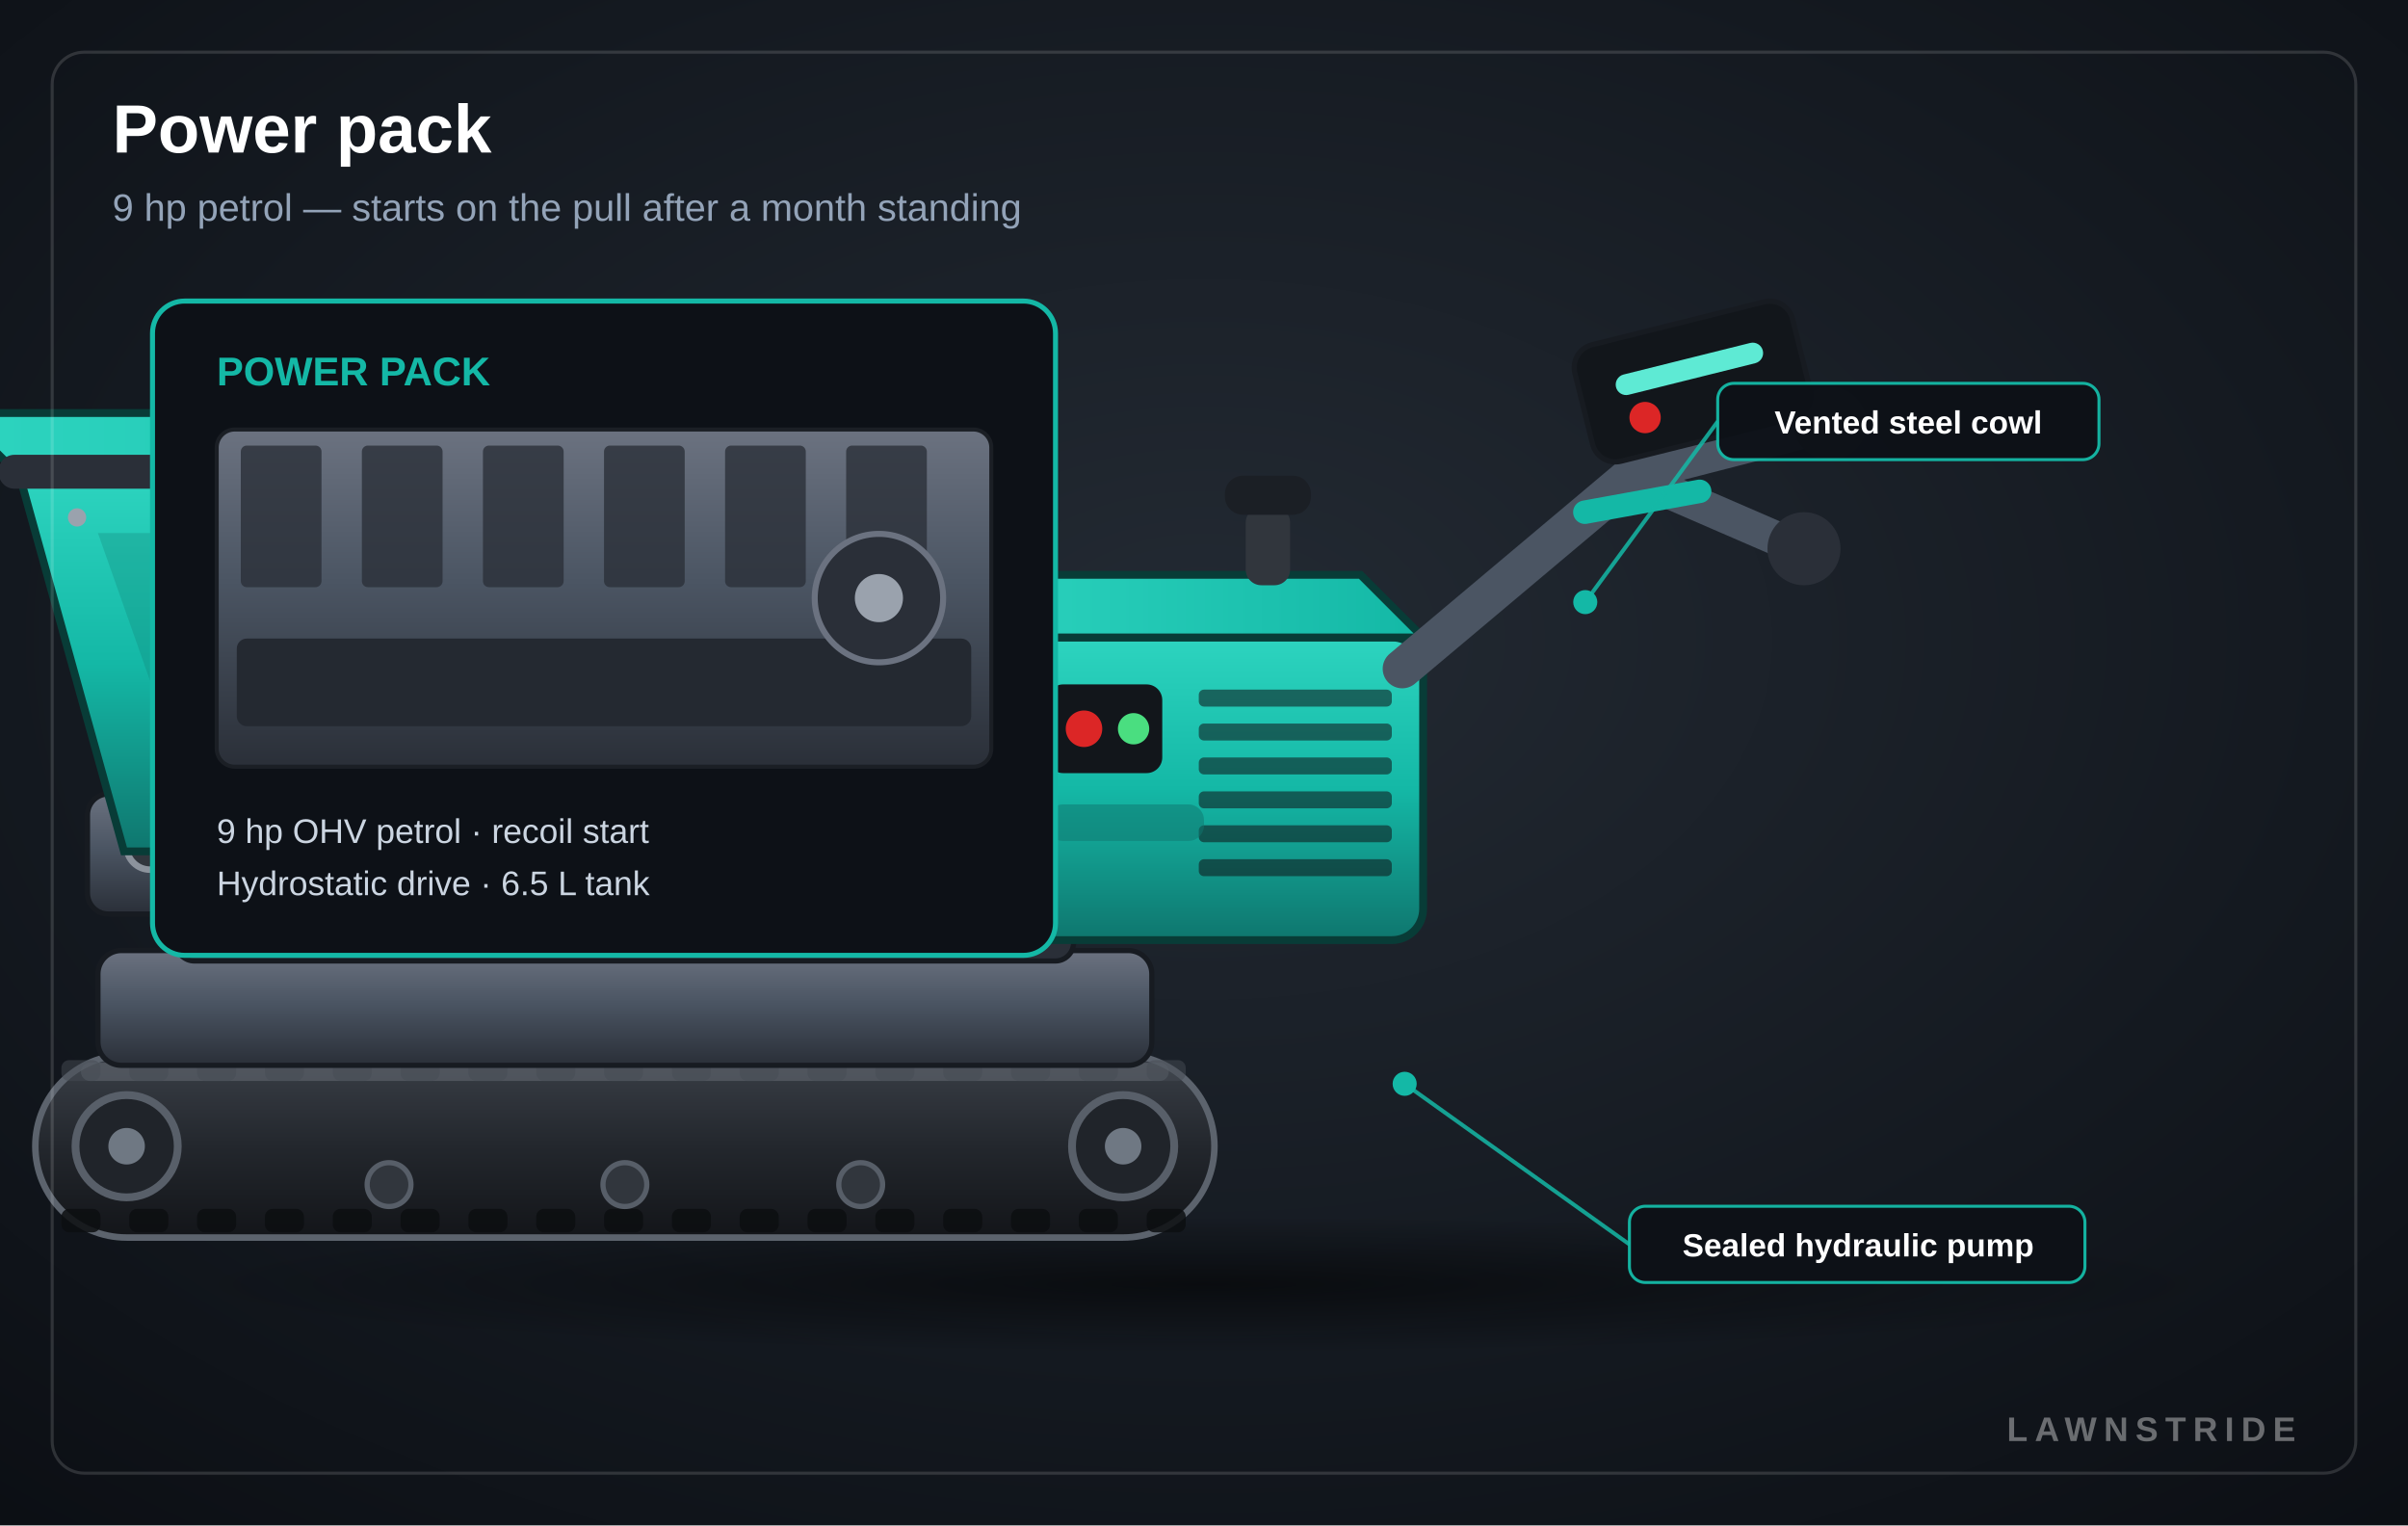
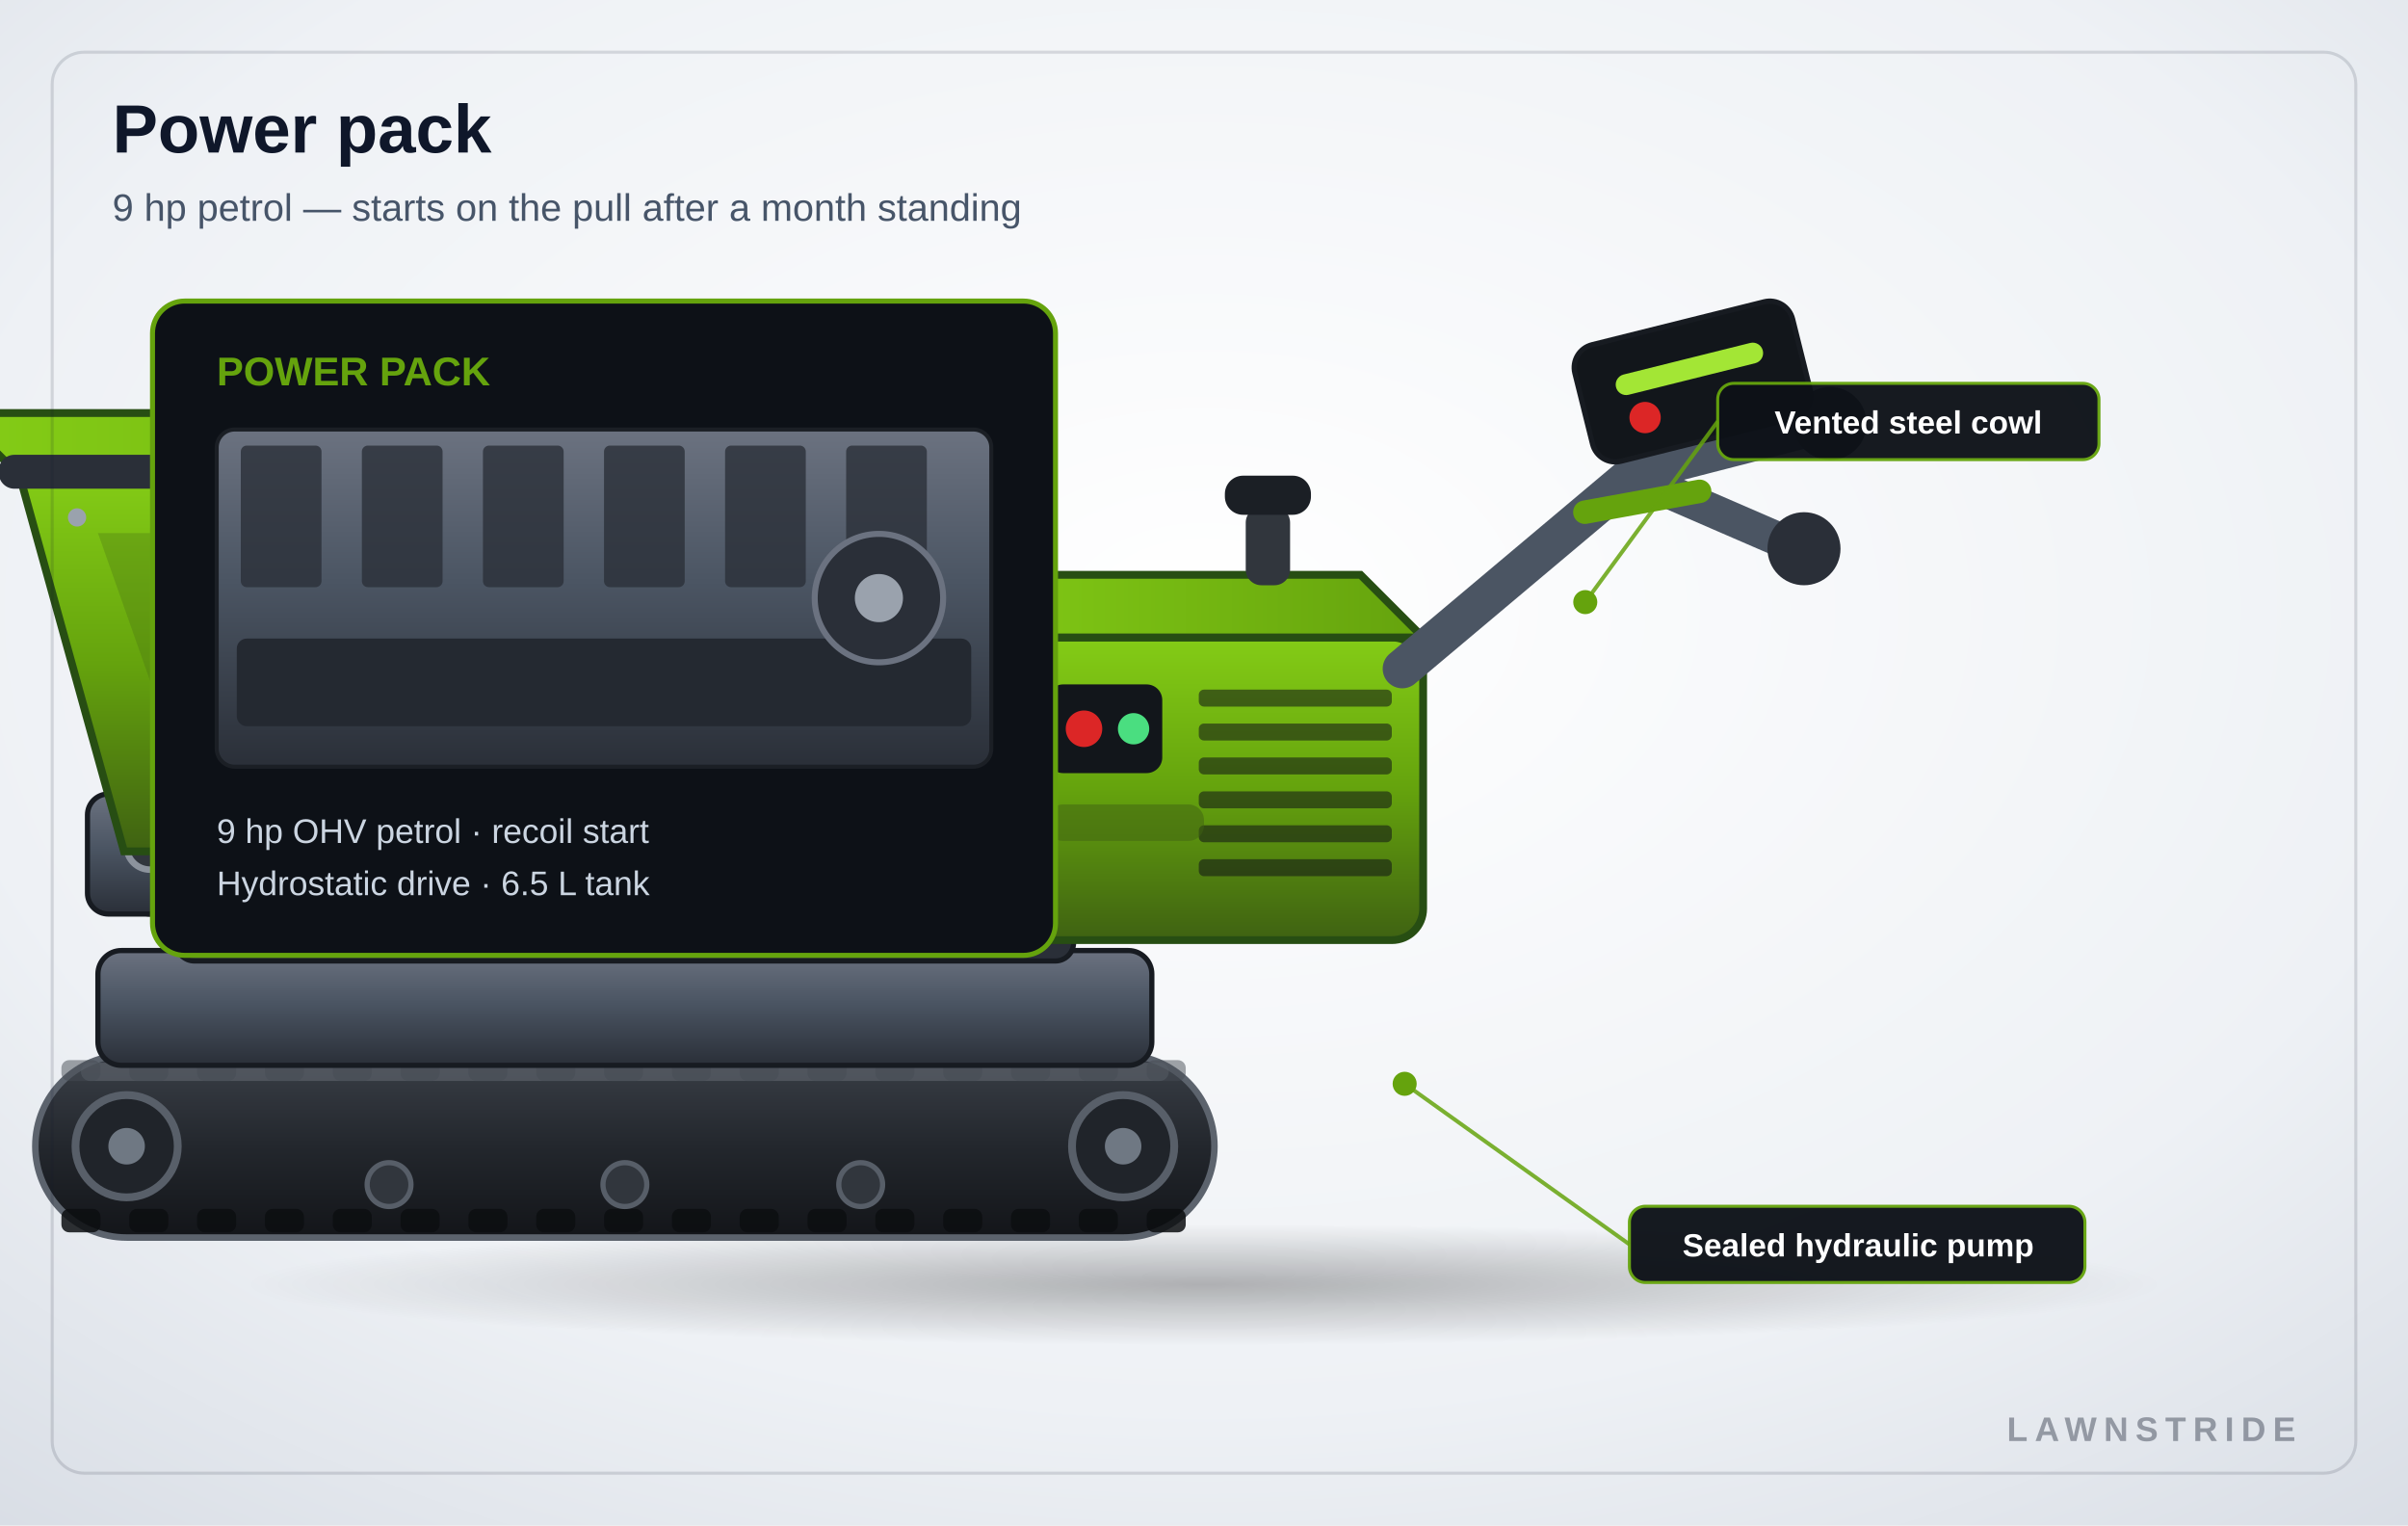
<svg xmlns="http://www.w3.org/2000/svg" viewBox="0 0 1200 760" width="1200" height="760" role="img">
  <defs>
    <linearGradient id="steel" x1="0" y1="0" x2="0" y2="1">
      <stop offset="0" stop-color="#6b7280" />
      <stop offset=".45" stop-color="#4b5563" />
      <stop offset="1" stop-color="#2a2f38" />
    </linearGradient>
    <linearGradient id="steelLite" x1="0" y1="0" x2="0" y2="1">
      <stop offset="0" stop-color="#aeb6c2" />
      <stop offset="1" stop-color="#6b7280" />
    </linearGradient>
    <linearGradient id="dark" x1="0" y1="0" x2="0" y2="1">
      <stop offset="0" stop-color="#31363f" />
      <stop offset="1" stop-color="#15181d" />
    </linearGradient>
    <linearGradient id="rubber" x1="0" y1="0" x2="0" y2="1">
      <stop offset="0" stop-color="#3a3f47" />
      <stop offset=".5" stop-color="#23272d" />
      <stop offset="1" stop-color="#131519" />
    </linearGradient>
    <radialGradient id="studioD" cx=".5" cy=".42" r=".78">
      <stop offset="0" stop-color="#232a33" />
      <stop offset=".6" stop-color="#141920" />
      <stop offset="1" stop-color="#0b0e13" />
    </radialGradient>
    <radialGradient id="studioL" cx=".5" cy=".4" r=".8">
      <stop offset="0" stop-color="#ffffff" />
      <stop offset=".65" stop-color="#eef1f5" />
      <stop offset="1" stop-color="#d7dce4" />
    </radialGradient>
    <linearGradient id="skyG" x1="0" y1="0" x2="0" y2="1">
      <stop offset="0" stop-color="#9fc0d8" />
      <stop offset=".55" stop-color="#cfe0ea" />
      <stop offset="1" stop-color="#e8eef2" />
    </linearGradient>
    <radialGradient id="shadow" cx=".5" cy=".5" r=".5">
      <stop offset="0" stop-color="#000" stop-opacity=".55" />
      <stop offset="1" stop-color="#000" stop-opacity="0" />
    </radialGradient>
    <linearGradient id="glassG" x1="0" y1="0" x2="1" y2="1">
      <stop offset="0" stop-color="#dfeaf2" stop-opacity=".9" />
      <stop offset="1" stop-color="#8fa6b8" stop-opacity=".75" />
    </linearGradient>
    <linearGradient id="paint" x1="0" y1="0" x2="0" y2="1">
-       <stop offset="0" stop-color="#2dd4bf" />
-       <stop offset=".5" stop-color="#14b8a6" />
-       <stop offset="1" stop-color="#0f766e" />
+       <stop offset="0" stop-color="#84cc16" />
+       <stop offset=".5" stop-color="#65a30d" />
+       <stop offset="1" stop-color="#3f6212" />
    </linearGradient>
    <linearGradient id="paintTop" x1="0" y1="0" x2="1" y2="0">
-       <stop offset="0" stop-color="#2dd4bf" />
-       <stop offset="1" stop-color="#14b8a6" />
+       <stop offset="0" stop-color="#84cc16" />
+       <stop offset="1" stop-color="#65a30d" />
    </linearGradient>
  </defs>
-   <rect width="1200" height="760" fill="url(#studioD)" />
-   <ellipse cx="600.0" cy="640" rx="504.0" ry="34" fill="url(#shadow)" />
+   <rect width="1200" height="760" fill="url(#studioL)" />
+   <ellipse cx="600.0" cy="640" rx="480.0" ry="30" fill="url(#shadow)" opacity=".5" />
  <g transform="translate(-330.8,-192.0) scale(1.3)">
    <rect x="268" y="552" width="452" height="70" rx="35.0" fill="url(#rubber)" stroke="#5c636d" stroke-width="2.5" />
    <rect x="285.5" y="555" width="417.0" height="7" rx="3.5" fill="#6e767f" opacity=".45" />
    <rect x="278" y="611" width="15" height="9" rx="3" fill="#0c0e11" opacity=".85" />
    <rect x="278" y="554" width="15" height="8" rx="3" fill="#454b54" opacity=".5" />
    <rect x="304" y="611" width="15" height="9" rx="3" fill="#0c0e11" opacity=".85" />
    <rect x="304" y="554" width="15" height="8" rx="3" fill="#454b54" opacity=".5" />
    <rect x="330" y="611" width="15" height="9" rx="3" fill="#0c0e11" opacity=".85" />
    <rect x="330" y="554" width="15" height="8" rx="3" fill="#454b54" opacity=".5" />
    <rect x="356" y="611" width="15" height="9" rx="3" fill="#0c0e11" opacity=".85" />
    <rect x="356" y="554" width="15" height="8" rx="3" fill="#454b54" opacity=".5" />
    <rect x="382" y="611" width="15" height="9" rx="3" fill="#0c0e11" opacity=".85" />
    <rect x="382" y="554" width="15" height="8" rx="3" fill="#454b54" opacity=".5" />
    <rect x="408" y="611" width="15" height="9" rx="3" fill="#0c0e11" opacity=".85" />
    <rect x="408" y="554" width="15" height="8" rx="3" fill="#454b54" opacity=".5" />
    <rect x="434" y="611" width="15" height="9" rx="3" fill="#0c0e11" opacity=".85" />
    <rect x="434" y="554" width="15" height="8" rx="3" fill="#454b54" opacity=".5" />
    <rect x="460" y="611" width="15" height="9" rx="3" fill="#0c0e11" opacity=".85" />
    <rect x="460" y="554" width="15" height="8" rx="3" fill="#454b54" opacity=".5" />
    <rect x="486" y="611" width="15" height="9" rx="3" fill="#0c0e11" opacity=".85" />
    <rect x="486" y="554" width="15" height="8" rx="3" fill="#454b54" opacity=".5" />
    <rect x="512" y="611" width="15" height="9" rx="3" fill="#0c0e11" opacity=".85" />
    <rect x="512" y="554" width="15" height="8" rx="3" fill="#454b54" opacity=".5" />
    <rect x="538" y="611" width="15" height="9" rx="3" fill="#0c0e11" opacity=".85" />
    <rect x="538" y="554" width="15" height="8" rx="3" fill="#454b54" opacity=".5" />
    <rect x="564" y="611" width="15" height="9" rx="3" fill="#0c0e11" opacity=".85" />
    <rect x="564" y="554" width="15" height="8" rx="3" fill="#454b54" opacity=".5" />
    <rect x="590" y="611" width="15" height="9" rx="3" fill="#0c0e11" opacity=".85" />
    <rect x="590" y="554" width="15" height="8" rx="3" fill="#454b54" opacity=".5" />
    <rect x="616" y="611" width="15" height="9" rx="3" fill="#0c0e11" opacity=".85" />
    <rect x="616" y="554" width="15" height="8" rx="3" fill="#454b54" opacity=".5" />
    <rect x="642" y="611" width="15" height="9" rx="3" fill="#0c0e11" opacity=".85" />
    <rect x="642" y="554" width="15" height="8" rx="3" fill="#454b54" opacity=".5" />
    <rect x="668" y="611" width="15" height="9" rx="3" fill="#0c0e11" opacity=".85" />
    <rect x="668" y="554" width="15" height="8" rx="3" fill="#454b54" opacity=".5" />
    <rect x="694" y="611" width="15" height="9" rx="3" fill="#0c0e11" opacity=".85" />
    <rect x="694" y="554" width="15" height="8" rx="3" fill="#454b54" opacity=".5" />
    <circle cx="303.0" cy="587.0" r="19.6" fill="#20242a" stroke="#585f69" stroke-width="3" />
    <circle cx="685.0" cy="587.0" r="19.6" fill="#20242a" stroke="#585f69" stroke-width="3" />
    <circle cx="303.0" cy="587.0" r="7.0" fill="#6f7883" />
    <circle cx="685.0" cy="587.0" r="7.0" fill="#6f7883" />
    <circle cx="403.6" cy="601.7" r="8.4" fill="#31363d" stroke="#575e68" stroke-width="2" />
    <circle cx="494.0" cy="601.7" r="8.4" fill="#31363d" stroke="#575e68" stroke-width="2" />
    <circle cx="584.4" cy="601.7" r="8.4" fill="#31363d" stroke="#575e68" stroke-width="2" />
    <rect x="292" y="512" width="404" height="44" rx="9" fill="url(#steel)" stroke="#171b21" stroke-width="2" />
    <rect x="322" y="494" width="344" height="22" rx="7" fill="#2a2f38" stroke="#171b21" stroke-width="2" />
    <rect x="304" y="466" width="352" height="32" rx="8" fill="#2a2f38" stroke="#171b21" stroke-width="2" />
    <rect x="288" y="452" width="48" height="46" rx="8" fill="url(#steel)" stroke="#171b21" stroke-width="2" />
    <circle cx="312" cy="472" r="9" fill="#31363d" stroke="#8c939d" stroke-width="2.5" />
    <g transform="rotate(0 312 472)">
-       <path d="M262 330 L636 330 L606 474 L302 474 Z" fill="url(#paint)" stroke="#083c37" stroke-width="3" />
-       <path d="M262 330 L636 330 L612 306 L238 306 Z" fill="url(#paintTop)" stroke="#083c37" stroke-width="3" />
-       <path d="M292 352 L608 352 L584 420 L316 420 Z" fill="#0f766e" opacity=".26" />
+       <path d="M262 330 L636 330 L606 474 L302 474 Z" fill="url(#paint)" stroke="#274e13" stroke-width="3" />
+       <path d="M262 330 L636 330 L612 306 L238 306 Z" fill="url(#paintTop)" stroke="#274e13" stroke-width="3" />
+       <path d="M292 352 L608 352 L584 420 L316 420 Z" fill="#3f6212" opacity=".26" />
      <rect x="254" y="322" width="388" height="13" rx="6" fill="#2a2f38" />
      <circle cx="284" cy="346" r="3.5" fill="#9aa2ad" />
      <circle cx="618" cy="346" r="3.5" fill="#9aa2ad" />
      <circle cx="316" cy="462" r="3.5" fill="#9aa2ad" />
      <circle cx="590" cy="462" r="3.5" fill="#9aa2ad" />
    </g>
    <path d="M600 498 L578 446" stroke="#4b5563" stroke-width="19" stroke-linecap="round" />
    <path d="M580 452 L556 410" stroke="#c9ced6" stroke-width="11" stroke-linecap="round" />
    <circle cx="600" cy="498" r="9" fill="#31363d" stroke="#8c939d" stroke-width="2" />
    <path d="M612 500 Q656.0 517.0 700 470" fill="none" stroke="#14171c" stroke-width="7" stroke-linecap="round" />
    <path d="M612 500 Q656.0 517.0 700 470" fill="none" stroke="#3d434b" stroke-width="2.1" stroke-linecap="round" opacity=".7" />
-     <rect x="642" y="392" width="158" height="116" rx="12" fill="url(#paint)" stroke="#083c37" stroke-width="3" />
-     <path d="M642 392 L800 392 L776 368 L618 368 Z" fill="url(#paintTop)" stroke="#083c37" stroke-width="3" />
+     <rect x="642" y="392" width="158" height="116" rx="12" fill="url(#paint)" stroke="#274e13" stroke-width="3" />
+     <path d="M642 392 L800 392 L776 368 L618 368 Z" fill="url(#paintTop)" stroke="#274e13" stroke-width="3" />
    <rect x="714" y="412.0" width="74" height="6.5" rx="2" fill="#0f1216" opacity=".55" />
    <rect x="714" y="425.0" width="74" height="6.5" rx="2" fill="#0f1216" opacity=".55" />
    <rect x="714" y="438.0" width="74" height="6.5" rx="2" fill="#0f1216" opacity=".55" />
    <rect x="714" y="451.0" width="74" height="6.5" rx="2" fill="#0f1216" opacity=".55" />
    <rect x="714" y="464.0" width="74" height="6.5" rx="2" fill="#0f1216" opacity=".55" />
    <rect x="714" y="477.0" width="74" height="6.5" rx="2" fill="#0f1216" opacity=".55" />
    <rect x="656" y="410" width="44" height="34" rx="6" fill="#12161b" />
    <circle cx="670" cy="427" r="7" fill="#dc2626" />
    <circle cx="689" cy="427" r="6" fill="#4ade80" />
    <rect x="732" y="342" width="17" height="30" rx="6" fill="#31363d" />
    <rect x="724" y="330" width="33" height="15" rx="7" fill="#1b1f25" />
-     <rect x="656" y="456" width="60" height="14" rx="6" fill="#0f766e" opacity=".5" />
+     <rect x="656" y="456" width="60" height="14" rx="6" fill="#3f6212" opacity=".5" />
    <path d="M792 404 L880 330" stroke="#4b5563" stroke-width="15" stroke-linecap="round" />
    <path d="M880 330 L950 312 M880 330 L940 356" stroke="#4b5563" stroke-width="13" stroke-linecap="round" />
    <circle cx="956" cy="310" r="14" fill="#2a2f38" />
    <circle cx="946" cy="358" r="14" fill="#2a2f38" />
    <rect x="856" y="282" width="86" height="46" rx="9" fill="#12161b" stroke="#171b21" stroke-width="2" transform="rotate(-14 856 282)" />
    <g transform="rotate(-14 856 282)">
-       <rect x="870" y="296" width="58" height="8" rx="4" fill="#5eead4" />
+       <rect x="870" y="296" width="58" height="8" rx="4" fill="#a3e635" />
      <circle cx="878" cy="314" r="6" fill="#dc2626" />
    </g>
-     <path d="M862 344 L906 336" stroke="#14b8a6" stroke-width="9" stroke-linecap="round" />
+     <path d="M862 344 L906 336" stroke="#65a30d" stroke-width="9" stroke-linecap="round" />
  </g>
-   <rect x="76" y="150" width="450" height="326" rx="16" fill="#0d1117" stroke="#14b8a6" stroke-width="2.5" />
-   <text x="108" y="192" font-family="Arial,Helvetica,sans-serif" font-weight="800" font-size="20" fill="#14b8a6">POWER PACK</text>
+   <rect x="76" y="150" width="450" height="326" rx="16" fill="#0d1117" stroke="#65a30d" stroke-width="2.5" />
+   <text x="108" y="192" font-family="Arial,Helvetica,sans-serif" font-weight="800" font-size="20" fill="#65a30d">POWER PACK</text>
  <g transform="translate(108,214)">
    <rect x="0" y="0" width="386" height="168" rx="9" fill="url(#steel)" stroke="#1b1f25" stroke-width="2" />
    <rect x="12.0" y="8" width="40.222" height="70.56" rx="3" fill="#2b3038" opacity=".8" />
    <rect x="72.333" y="8" width="40.222" height="70.56" rx="3" fill="#2b3038" opacity=".8" />
    <rect x="132.667" y="8" width="40.222" height="70.56" rx="3" fill="#2b3038" opacity=".8" />
    <rect x="193.0" y="8" width="40.222" height="70.56" rx="3" fill="#2b3038" opacity=".8" />
    <rect x="253.333" y="8" width="40.222" height="70.56" rx="3" fill="#2b3038" opacity=".8" />
    <rect x="313.667" y="8" width="40.222" height="70.56" rx="3" fill="#2b3038" opacity=".8" />
    <rect x="10" y="104.16" width="366" height="43.68" rx="5" fill="#242931" />
    <circle cx="330" cy="84.0" r="32" fill="#2a2f38" stroke="#6b7280" stroke-width="3" />
    <circle cx="330" cy="84.0" r="12" fill="#9aa2ad" />
  </g>
  <text x="108" y="420" font-family="Arial,Helvetica,sans-serif" font-size="17" fill="#cbd5e1">9 hp OHV petrol · recoil start</text>
  <text x="108" y="446" font-family="Arial,Helvetica,sans-serif" font-size="17" fill="#cbd5e1">Hydrostatic drive · 6.5 L tank</text>
-   <path d="M790 300 L856 210" stroke="#14b8a6" stroke-width="2" opacity=".85" />
-   <circle cx="790" cy="300" r="6" fill="#14b8a6" />
-   <rect x="856" y="191" width="190" height="38" rx="8" fill="#0d1117" stroke="#14b8a6" stroke-width="1.5" opacity=".96" />
+   <path d="M790 300 L856 210" stroke="#65a30d" stroke-width="2" opacity=".85" />
+   <circle cx="790" cy="300" r="6" fill="#65a30d" />
+   <rect x="856" y="191" width="190" height="38" rx="8" fill="#0d1117" stroke="#65a30d" stroke-width="1.5" opacity=".96" />
  <text x="951" y="216" text-anchor="middle" font-family="Arial,Helvetica,sans-serif" font-weight="700" font-size="16" fill="#fff">Vented steel cowl</text>
-   <path d="M700 540 L812 620" stroke="#14b8a6" stroke-width="2" opacity=".85" />
-   <circle cx="700" cy="540" r="6" fill="#14b8a6" />
-   <rect x="812" y="601" width="227" height="38" rx="8" fill="#0d1117" stroke="#14b8a6" stroke-width="1.5" opacity=".96" />
+   <path d="M700 540 L812 620" stroke="#65a30d" stroke-width="2" opacity=".85" />
+   <circle cx="700" cy="540" r="6" fill="#65a30d" />
+   <rect x="812" y="601" width="227" height="38" rx="8" fill="#0d1117" stroke="#65a30d" stroke-width="1.5" opacity=".96" />
  <text x="926" y="626" text-anchor="middle" font-family="Arial,Helvetica,sans-serif" font-weight="700" font-size="16" fill="#fff">Sealed hydraulic pump</text>
-   <text x="56" y="76" font-family="Arial,Helvetica,sans-serif" font-weight="800" font-size="34" fill="#ffffff">Power pack</text>
-   <text x="56" y="110" font-family="Arial,Helvetica,sans-serif" font-weight="500" font-size="19" fill="#93a3b8">9 hp petrol — starts on the pull after a month standing</text>
-   <rect x="26" y="26" width="1148" height="708" rx="16" fill="none" stroke="#ffffff" stroke-width="1.5" opacity=".14" />
-   <text x="1144" y="718" text-anchor="end" font-family="Arial,Helvetica,sans-serif" font-weight="800" font-size="17" letter-spacing="3.5" fill="#ffffff" opacity=".38">LAWNSTRIDE</text>
+   <text x="56" y="76" font-family="Arial,Helvetica,sans-serif" font-weight="800" font-size="34" fill="#0f172a">Power pack</text>
+   <text x="56" y="110" font-family="Arial,Helvetica,sans-serif" font-weight="500" font-size="19" fill="#475569">9 hp petrol — starts on the pull after a month standing</text>
+   <rect x="26" y="26" width="1148" height="708" rx="16" fill="none" stroke="#0f172a" stroke-width="1.5" opacity=".14" />
+   <text x="1144" y="718" text-anchor="end" font-family="Arial,Helvetica,sans-serif" font-weight="800" font-size="17" letter-spacing="3.5" fill="#0f172a" opacity=".38">LAWNSTRIDE</text>
</svg>
